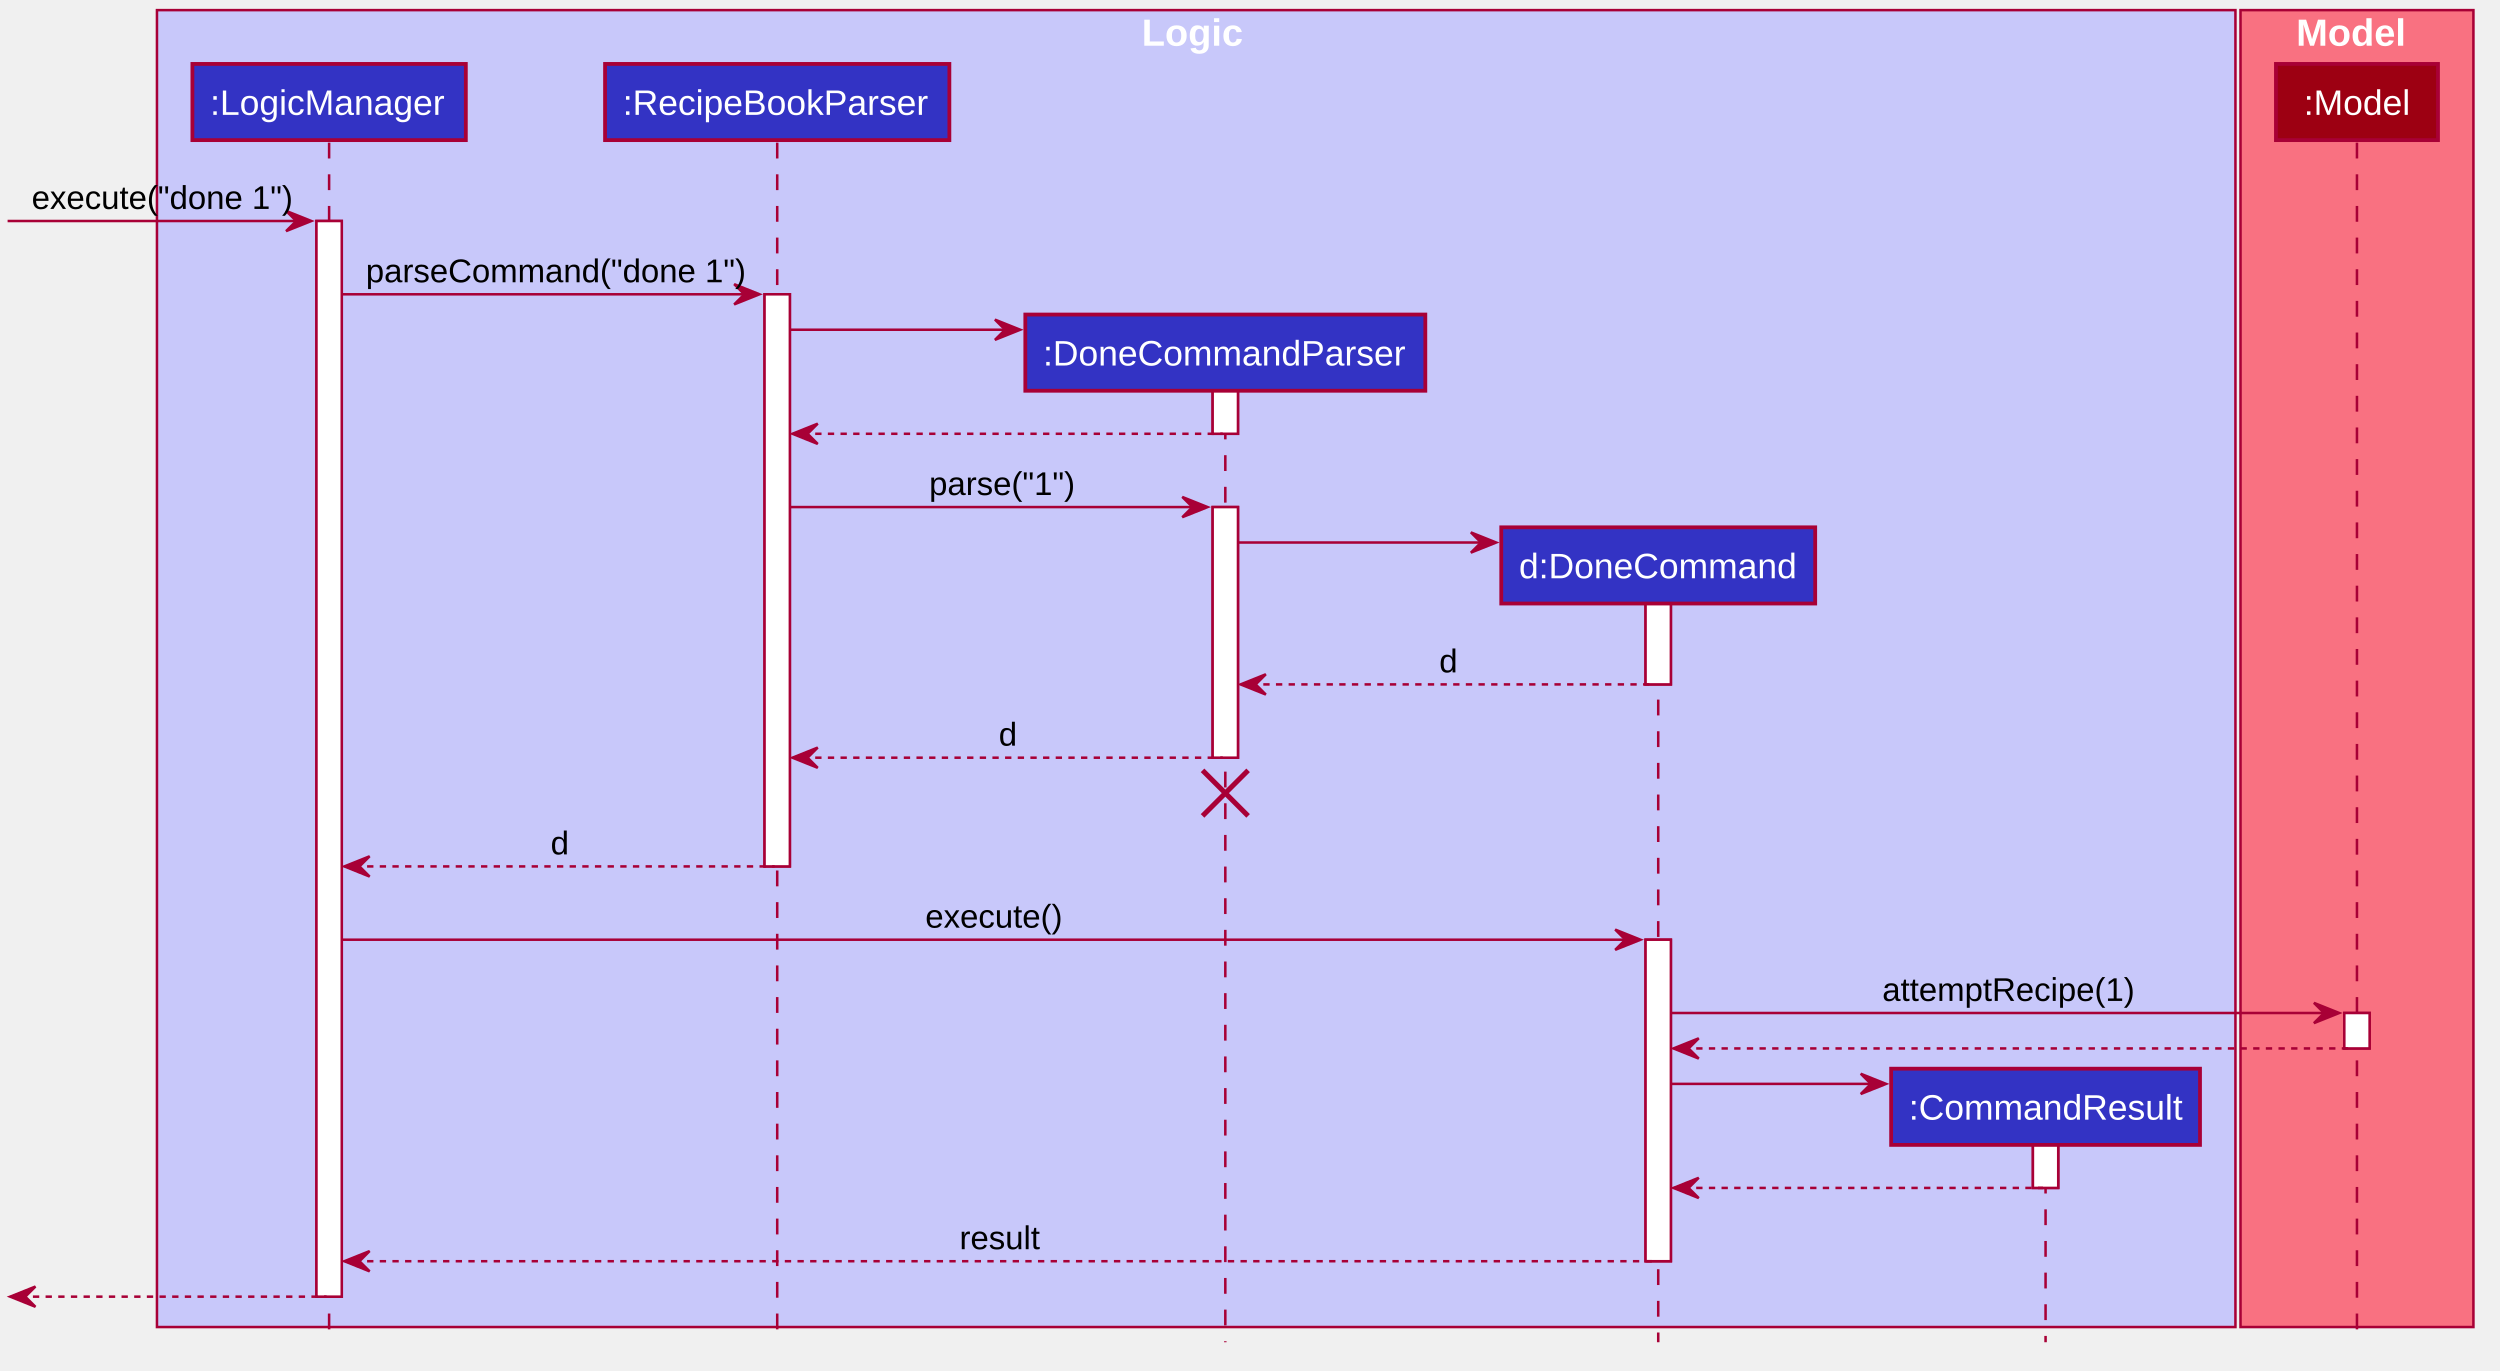
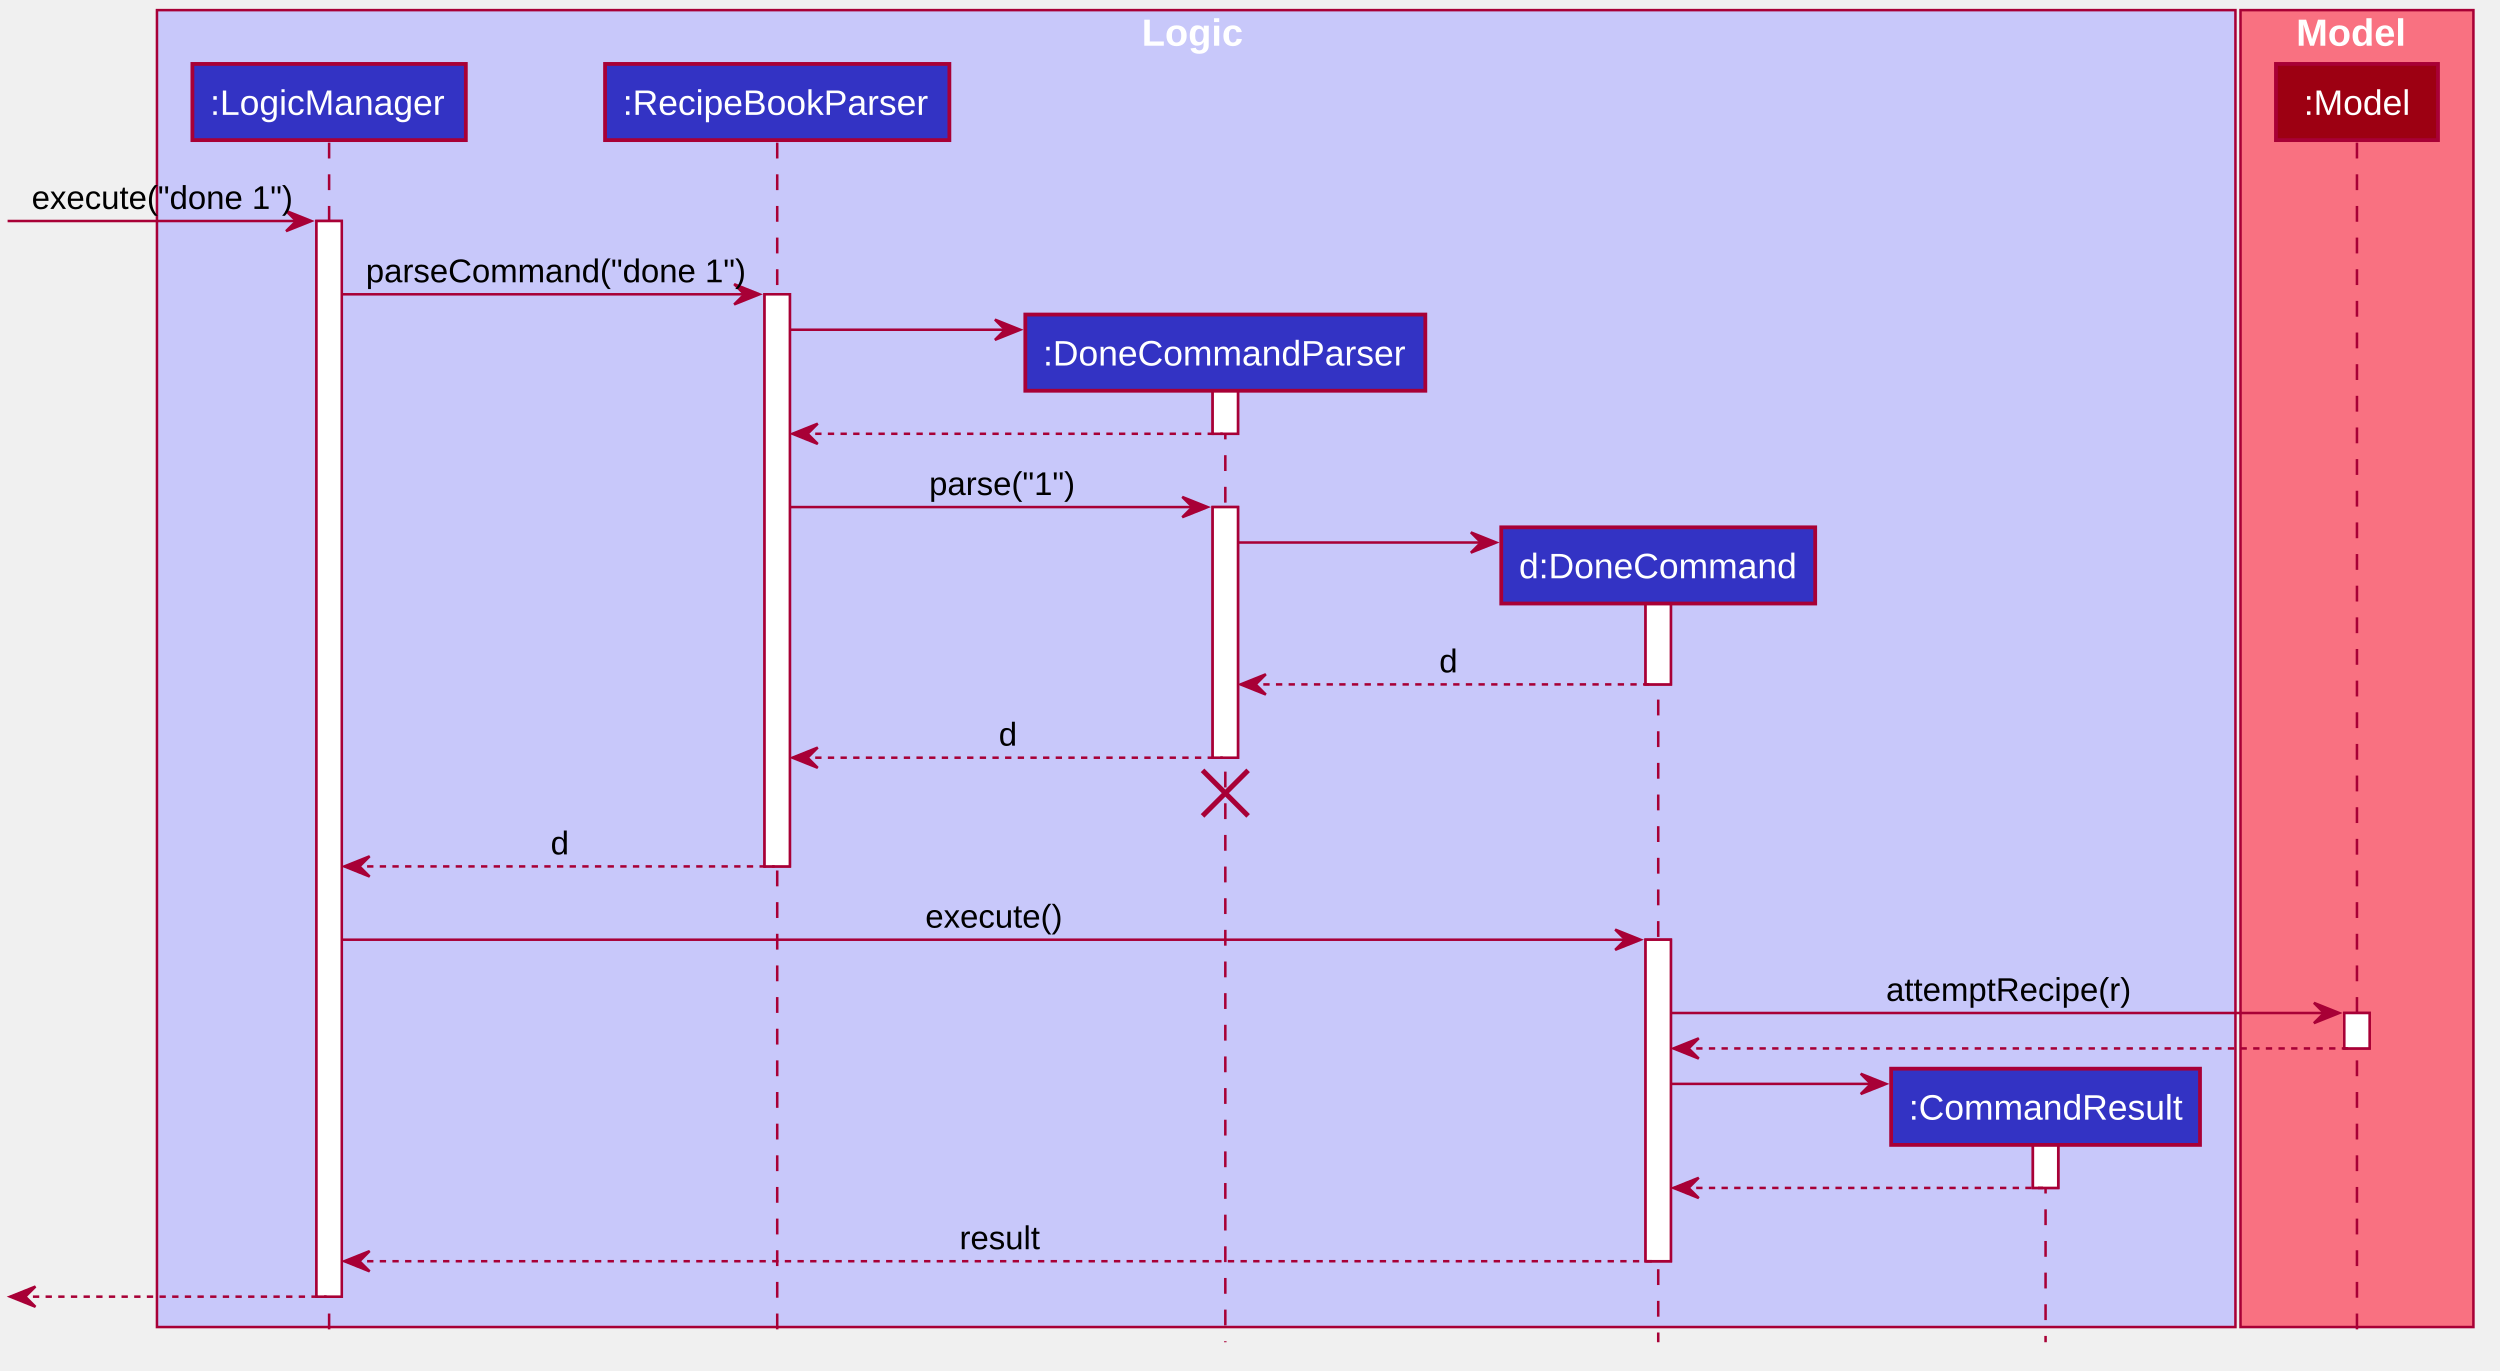
<svg xmlns="http://www.w3.org/2000/svg" contentScriptType="application/ecmascript" contentStyleType="text/css" height="433.6px" preserveAspectRatio="none" style="width:790px;height:433px;" version="1.1" viewBox="0 0 790 433" width="790.4px" zoomAndPan="magnify">
  <defs />
  <g>
    <rect fill="#C8C8FA" height="416.145" style="stroke: #A80036; stroke-width: 0.8;" width="656.8" x="49.6" y="3.2" />
    <text fill="#FFFFFF" font-family="Arial" font-size="12" font-weight="bold" lengthAdjust="spacingAndGlyphs" textLength="31.2" x="360.8" y="14.456">Logic</text>
    <rect fill="#F97181" height="416.145" style="stroke: #A80036; stroke-width: 0.8;" width="73.6" x="708" y="3.2" />
    <text fill="#FFFFFF" font-family="Arial" font-size="12" font-weight="bold" lengthAdjust="spacingAndGlyphs" textLength="35.2" x="725.6" y="14.456">Model</text>
    <rect fill="#FFFFFF" height="339.909" style="stroke: #A80036; stroke-width: 0.8;" width="8" x="100" y="69.837" />
    <rect fill="#FFFFFF" height="180.794" style="stroke: #A80036; stroke-width: 0.8;" width="8" x="241.6" y="92.996" />
    <rect fill="#FFFFFF" height="24.879" style="stroke: #A80036; stroke-width: 0.8;" width="8" x="383.2" y="112.196" />
    <rect fill="#FFFFFF" height="79.197" style="stroke: #A80036; stroke-width: 0.8;" width="8" x="383.2" y="160.234" />
    <rect fill="#FFFFFF" height="36.838" style="stroke: #A80036; stroke-width: 0.8;" width="8" x="520" y="179.434" />
    <rect fill="#FFFFFF" height="101.597" style="stroke: #A80036; stroke-width: 0.8;" width="8" x="520" y="296.948" />
    <rect fill="#FFFFFF" height="24.879" style="stroke: #A80036; stroke-width: 0.8;" width="8" x="642.4" y="350.507" />
    <rect fill="#FFFFFF" height="11.2" style="stroke: #A80036; stroke-width: 0.8;" width="8" x="740.8" y="320.107" />
    <line style="stroke: #A80036; stroke-width: 0.8; stroke-dasharray: 5.0,5.0;" x1="104" x2="104" y1="45.078" y2="424.145" />
    <line style="stroke: #A80036; stroke-width: 0.8; stroke-dasharray: 5.0,5.0;" x1="245.6" x2="245.6" y1="45.078" y2="424.145" />
    <line style="stroke: #A80036; stroke-width: 0.8; stroke-dasharray: 5.0,5.0;" x1="387.2" x2="387.2" y1="123.835" y2="424.145" />
    <line style="stroke: #A80036; stroke-width: 0.8; stroke-dasharray: 5.0,5.0;" x1="524" x2="524" y1="191.073" y2="424.145" />
    <line style="stroke: #A80036; stroke-width: 0.8; stroke-dasharray: 5.0,5.0;" x1="646.4" x2="646.4" y1="362.147" y2="424.145" />
    <line style="stroke: #A80036; stroke-width: 0.8; stroke-dasharray: 5.0,5.0;" x1="744.8" x2="744.8" y1="45.078" y2="424.145" />
    <rect fill="#3333C4" height="24.079" style="stroke: #A80036; stroke-width: 1.2;" width="86.4" x="60.8" y="20.199" />
    <text fill="#FFFFFF" font-family="Arial" font-size="11.2" lengthAdjust="spacingAndGlyphs" textLength="75.2" x="66.4" y="36.304">:LogicManager</text>
    <rect fill="#3333C4" height="24.079" style="stroke: #A80036; stroke-width: 1.2;" width="108.8" x="191.2" y="20.199" />
    <text fill="#FFFFFF" font-family="Arial" font-size="11.2" lengthAdjust="spacingAndGlyphs" textLength="97.6" x="196.8" y="36.304">:RecipeBookParser</text>
    <rect fill="#9D0012" height="24.079" style="stroke: #A80036; stroke-width: 1.2;" width="51.2" x="719.2" y="20.199" />
    <text fill="#FFFFFF" font-family="Arial" font-size="11.2" lengthAdjust="spacingAndGlyphs" textLength="33.6" x="728" y="36.304">:Model</text>
    <rect fill="#FFFFFF" height="339.909" style="stroke: #A80036; stroke-width: 0.8;" width="8" x="100" y="69.837" />
    <rect fill="#FFFFFF" height="180.794" style="stroke: #A80036; stroke-width: 0.8;" width="8" x="241.6" y="92.996" />
    <rect fill="#FFFFFF" height="24.879" style="stroke: #A80036; stroke-width: 0.8;" width="8" x="383.2" y="112.196" />
    <rect fill="#FFFFFF" height="79.197" style="stroke: #A80036; stroke-width: 0.8;" width="8" x="383.2" y="160.234" />
    <rect fill="#FFFFFF" height="36.838" style="stroke: #A80036; stroke-width: 0.8;" width="8" x="520" y="179.434" />
    <rect fill="#FFFFFF" height="101.597" style="stroke: #A80036; stroke-width: 0.8;" width="8" x="520" y="296.948" />
    <rect fill="#FFFFFF" height="24.879" style="stroke: #A80036; stroke-width: 0.8;" width="8" x="642.4" y="350.507" />
    <rect fill="#FFFFFF" height="11.2" style="stroke: #A80036; stroke-width: 0.8;" width="8" x="740.8" y="320.107" />
    <polygon fill="#A80036" points="90.4,66.637,98.4,69.837,90.4,73.037,93.6,69.837" style="stroke: #A80036; stroke-width: 0.8;" />
    <line style="stroke: #A80036; stroke-width: 0.8;" x1="2.4" x2="95.2" y1="69.837" y2="69.837" />
    <text fill="#000000" font-family="Arial" font-size="10.4" lengthAdjust="spacingAndGlyphs" textLength="82.4" x="10" y="66.033">execute("done 1")</text>
    <polygon fill="#A80036" points="232,89.796,240,92.996,232,96.196,235.2,92.996" style="stroke: #A80036; stroke-width: 0.8;" />
    <line style="stroke: #A80036; stroke-width: 0.8;" x1="108" x2="236.8" y1="92.996" y2="92.996" />
    <text fill="#000000" font-family="Arial" font-size="10.4" lengthAdjust="spacingAndGlyphs" textLength="118.4" x="115.6" y="89.192">parseCommand("done 1")</text>
    <polygon fill="#A80036" points="314.4,100.996,322.4,104.196,314.4,107.396,317.6,104.196" style="stroke: #A80036; stroke-width: 0.8;" />
    <line style="stroke: #A80036; stroke-width: 0.8;" x1="249.6" x2="319.2" y1="104.196" y2="104.196" />
    <rect fill="#3333C4" height="24.079" style="stroke: #A80036; stroke-width: 1.2;" width="126.4" x="324" y="99.396" />
    <text fill="#FFFFFF" font-family="Arial" font-size="11.2" lengthAdjust="spacingAndGlyphs" textLength="115.2" x="329.6" y="115.501">:DoneCommandParser</text>
    <polygon fill="#A80036" points="258.4,133.875,250.4,137.075,258.4,140.275,255.2,137.075" style="stroke: #A80036; stroke-width: 0.8;" />
    <line style="stroke: #A80036; stroke-width: 0.8; stroke-dasharray: 2.0,2.0;" x1="253.6" x2="386.4" y1="137.075" y2="137.075" />
    <polygon fill="#A80036" points="373.6,157.034,381.6,160.234,373.6,163.434,376.8,160.234" style="stroke: #A80036; stroke-width: 0.8;" />
    <line style="stroke: #A80036; stroke-width: 0.8;" x1="249.6" x2="378.4" y1="160.234" y2="160.234" />
    <text fill="#000000" font-family="Arial" font-size="10.4" lengthAdjust="spacingAndGlyphs" textLength="45.6" x="293.6" y="156.43">parse("1")</text>
    <polygon fill="#A80036" points="464.8,168.234,472.8,171.434,464.8,174.634,468,171.434" style="stroke: #A80036; stroke-width: 0.8;" />
    <line style="stroke: #A80036; stroke-width: 0.8;" x1="391.2" x2="469.6" y1="171.434" y2="171.434" />
    <rect fill="#3333C4" height="24.079" style="stroke: #A80036; stroke-width: 1.2;" width="99.2" x="474.4" y="166.634" />
    <text fill="#FFFFFF" font-family="Arial" font-size="11.2" lengthAdjust="spacingAndGlyphs" textLength="88" x="480" y="182.739">d:DoneCommand</text>
    <polygon fill="#A80036" points="400,213.071,392,216.272,400,219.471,396.8,216.272" style="stroke: #A80036; stroke-width: 0.8;" />
    <line style="stroke: #A80036; stroke-width: 0.8; stroke-dasharray: 2.0,2.0;" x1="395.2" x2="523.2" y1="216.272" y2="216.272" />
    <text fill="#000000" font-family="Arial" font-size="10.4" lengthAdjust="spacingAndGlyphs" textLength="5.6" x="454.8" y="212.468">d</text>
    <polygon fill="#A80036" points="258.4,236.231,250.4,239.43,258.4,242.631,255.2,239.43" style="stroke: #A80036; stroke-width: 0.8;" />
    <line style="stroke: #A80036; stroke-width: 0.8; stroke-dasharray: 2.0,2.0;" x1="253.6" x2="386.4" y1="239.43" y2="239.43" />
    <text fill="#000000" font-family="Arial" font-size="10.4" lengthAdjust="spacingAndGlyphs" textLength="5.6" x="315.6" y="235.627">d</text>
    <line style="stroke: #A80036; stroke-width: 1.6;" x1="380" x2="394.4" y1="243.43" y2="257.83" />
    <line style="stroke: #A80036; stroke-width: 1.6;" x1="380" x2="394.4" y1="257.83" y2="243.43" />
    <polygon fill="#A80036" points="116.8,270.589,108.8,273.789,116.8,276.99,113.6,273.789" style="stroke: #A80036; stroke-width: 0.8;" />
    <line style="stroke: #A80036; stroke-width: 0.8; stroke-dasharray: 2.0,2.0;" x1="112" x2="244.8" y1="273.789" y2="273.789" />
    <text fill="#000000" font-family="Arial" font-size="10.4" lengthAdjust="spacingAndGlyphs" textLength="5.6" x="174" y="269.986">d</text>
    <polygon fill="#A80036" points="510.4,293.748,518.4,296.948,510.4,300.148,513.6,296.948" style="stroke: #A80036; stroke-width: 0.8;" />
    <line style="stroke: #A80036; stroke-width: 0.8;" x1="108" x2="515.2" y1="296.948" y2="296.948" />
    <text fill="#000000" font-family="Arial" font-size="10.4" lengthAdjust="spacingAndGlyphs" textLength="43.2" x="292.4" y="293.144">execute()</text>
    <polygon fill="#A80036" points="731.2,316.907,739.2,320.107,731.2,323.307,734.4,320.107" style="stroke: #A80036; stroke-width: 0.8;" />
    <line style="stroke: #A80036; stroke-width: 0.8;" x1="528" x2="736" y1="320.107" y2="320.107" />
-     <text fill="#000000" font-family="Arial" font-size="10.4" lengthAdjust="spacingAndGlyphs" textLength="79.2" x="594.8" y="316.303">attemptRecipe(1)</text>
+     <text fill="#000000" font-family="Arial" font-size="10.4" lengthAdjust="spacingAndGlyphs" textLength="76.8" x="596" y="316.303">attemptRecipe(r)</text>
    <polygon fill="#A80036" points="536.8,328.107,528.8,331.307,536.8,334.507,533.6,331.307" style="stroke: #A80036; stroke-width: 0.8;" />
    <line style="stroke: #A80036; stroke-width: 0.8; stroke-dasharray: 2.0,2.0;" x1="532" x2="744" y1="331.307" y2="331.307" />
    <polygon fill="#A80036" points="588,339.307,596,342.507,588,345.707,591.2,342.507" style="stroke: #A80036; stroke-width: 0.8;" />
    <line style="stroke: #A80036; stroke-width: 0.8;" x1="528" x2="592.8" y1="342.507" y2="342.507" />
    <rect fill="#3333C4" height="24.079" style="stroke: #A80036; stroke-width: 1.2;" width="97.6" x="597.6" y="337.707" />
    <text fill="#FFFFFF" font-family="Arial" font-size="11.2" lengthAdjust="spacingAndGlyphs" textLength="86.4" x="603.2" y="353.813">:CommandResult</text>
    <polygon fill="#A80036" points="536.8,372.186,528.8,375.386,536.8,378.586,533.6,375.386" style="stroke: #A80036; stroke-width: 0.8;" />
    <line style="stroke: #A80036; stroke-width: 0.8; stroke-dasharray: 2.0,2.0;" x1="532" x2="645.6" y1="375.386" y2="375.386" />
    <polygon fill="#A80036" points="116.8,395.345,108.8,398.545,116.8,401.745,113.6,398.545" style="stroke: #A80036; stroke-width: 0.8;" />
    <line style="stroke: #A80036; stroke-width: 0.8; stroke-dasharray: 2.0,2.0;" x1="112" x2="523.2" y1="398.545" y2="398.545" />
    <text fill="#000000" font-family="Arial" font-size="10.4" lengthAdjust="spacingAndGlyphs" textLength="25.6" x="303.2" y="394.741">result</text>
    <polygon fill="#A80036" points="11.2,406.545,3.2,409.745,11.2,412.945,8,409.745" style="stroke: #A80036; stroke-width: 0.8;" />
    <line style="stroke: #A80036; stroke-width: 0.8; stroke-dasharray: 2.0,2.0;" x1="6.4" x2="103.2" y1="409.745" y2="409.745" />
  </g>
</svg>
